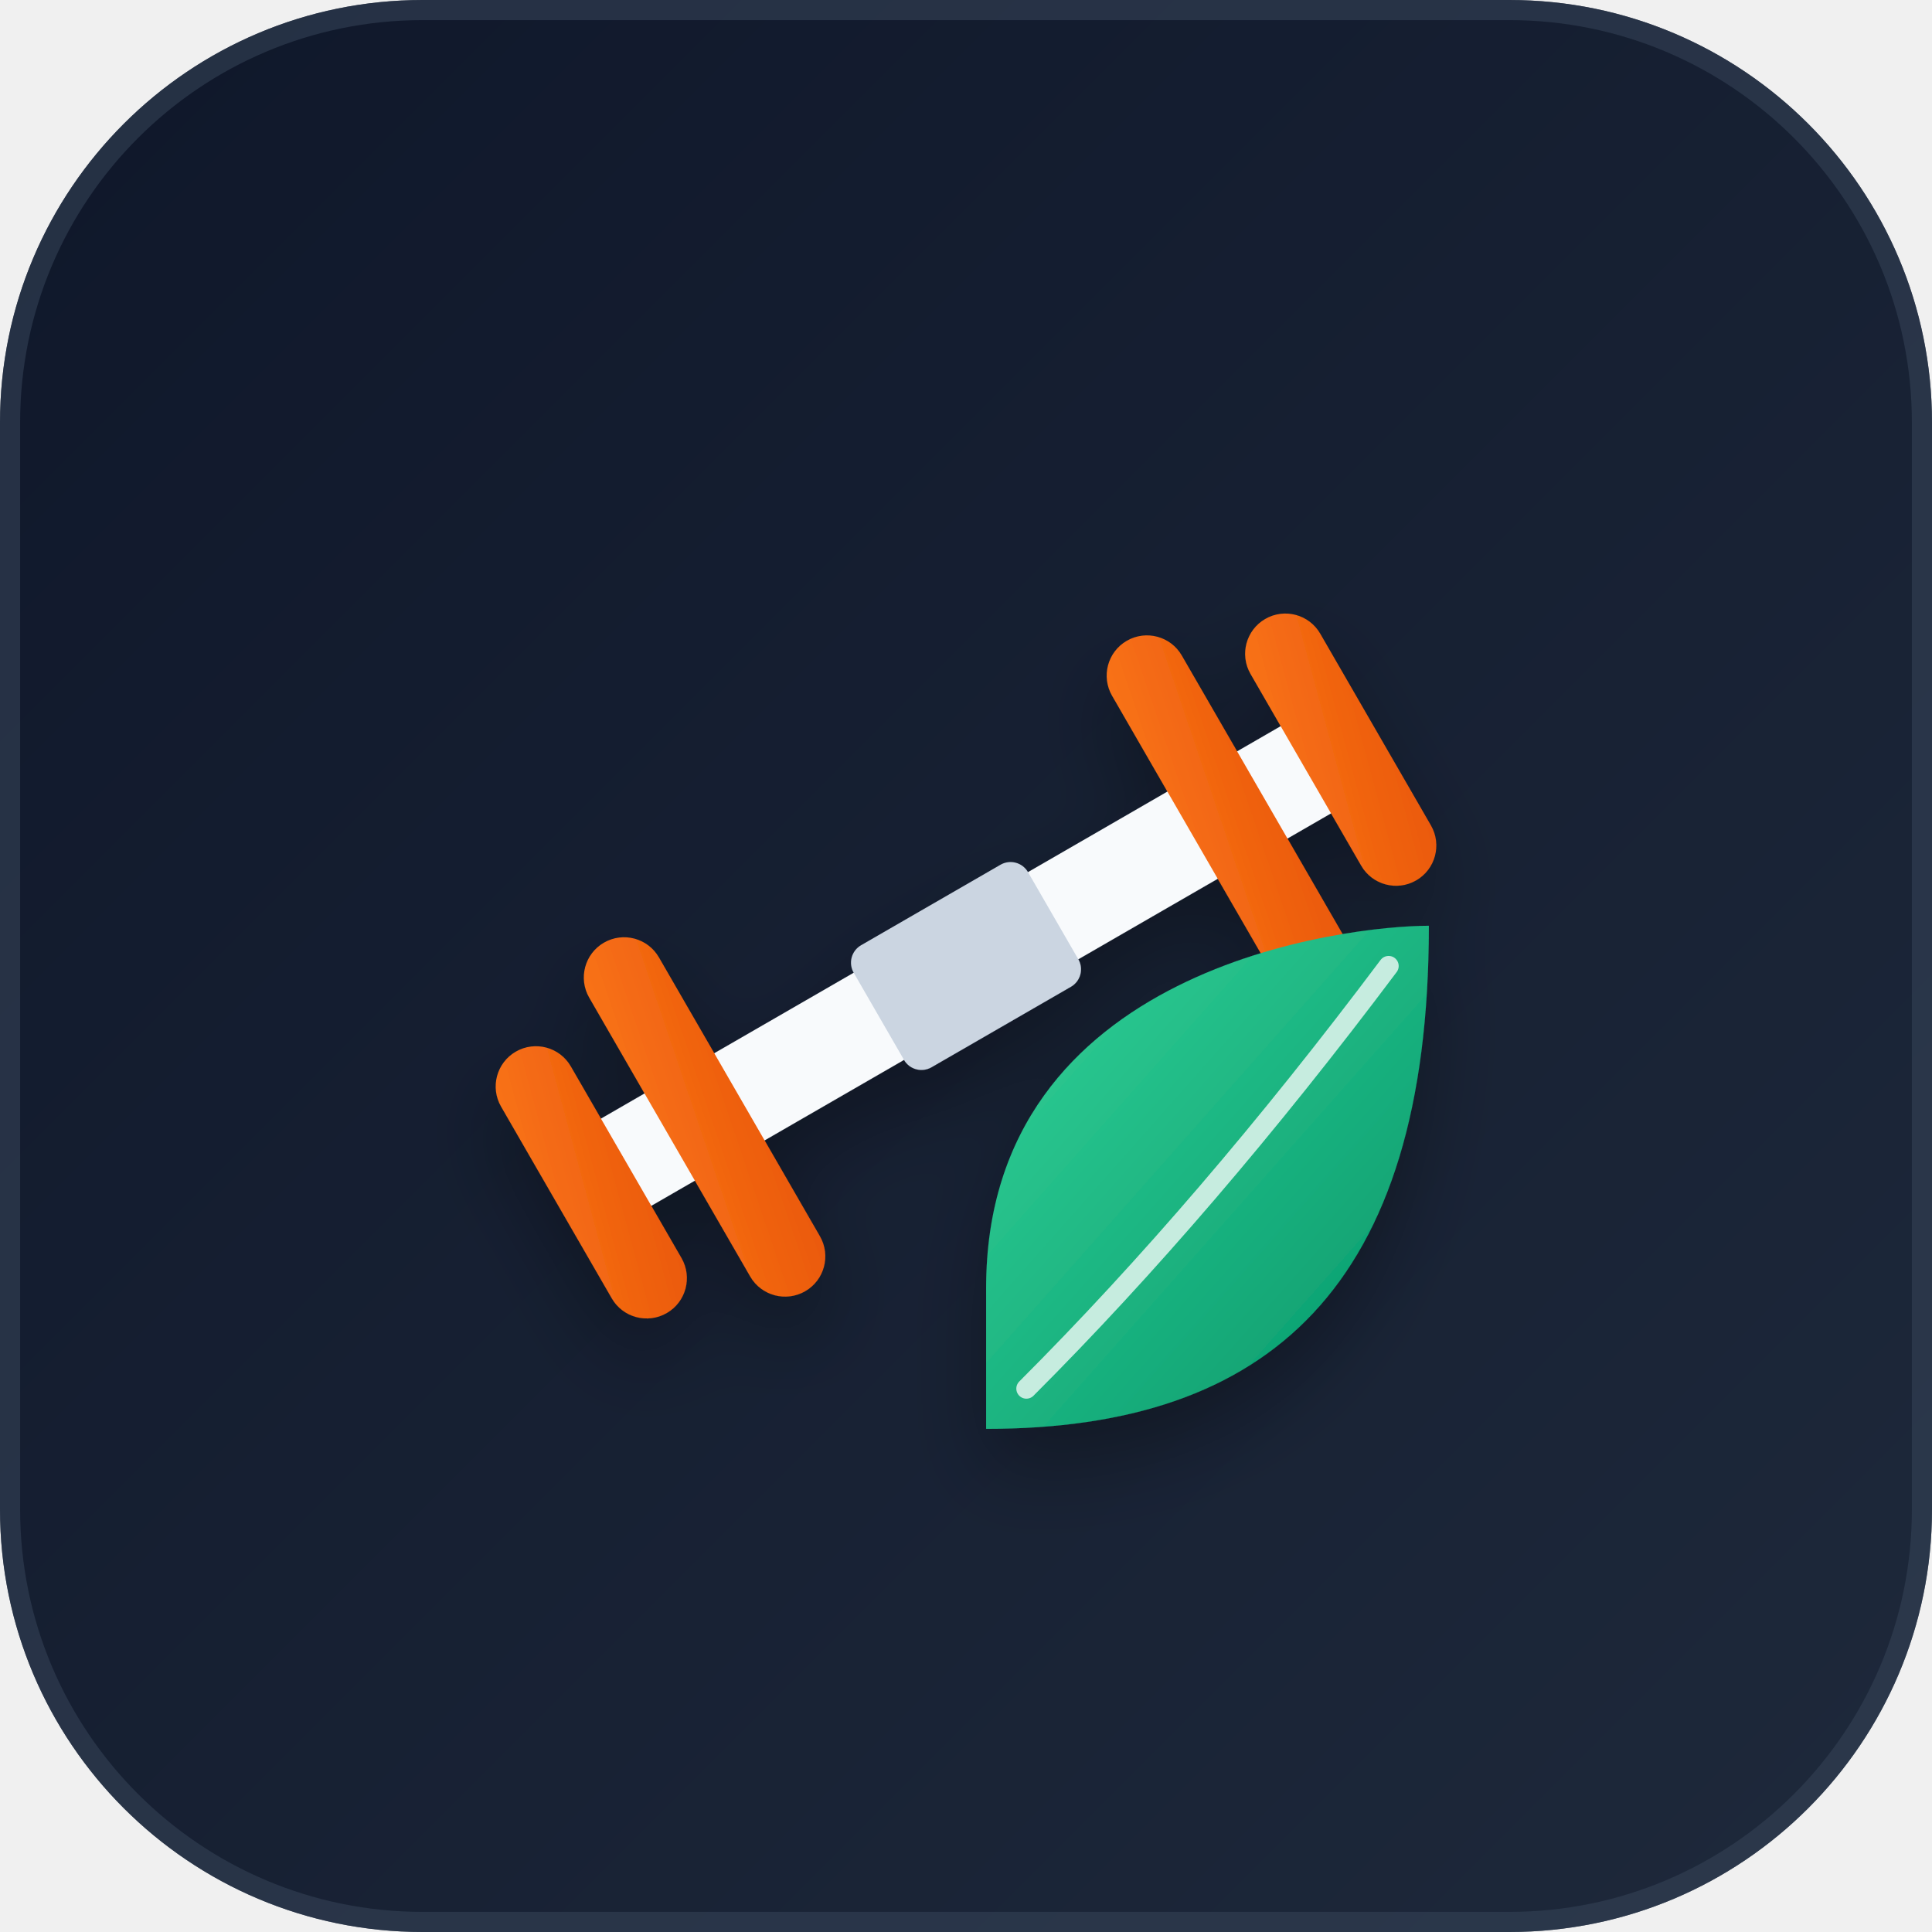
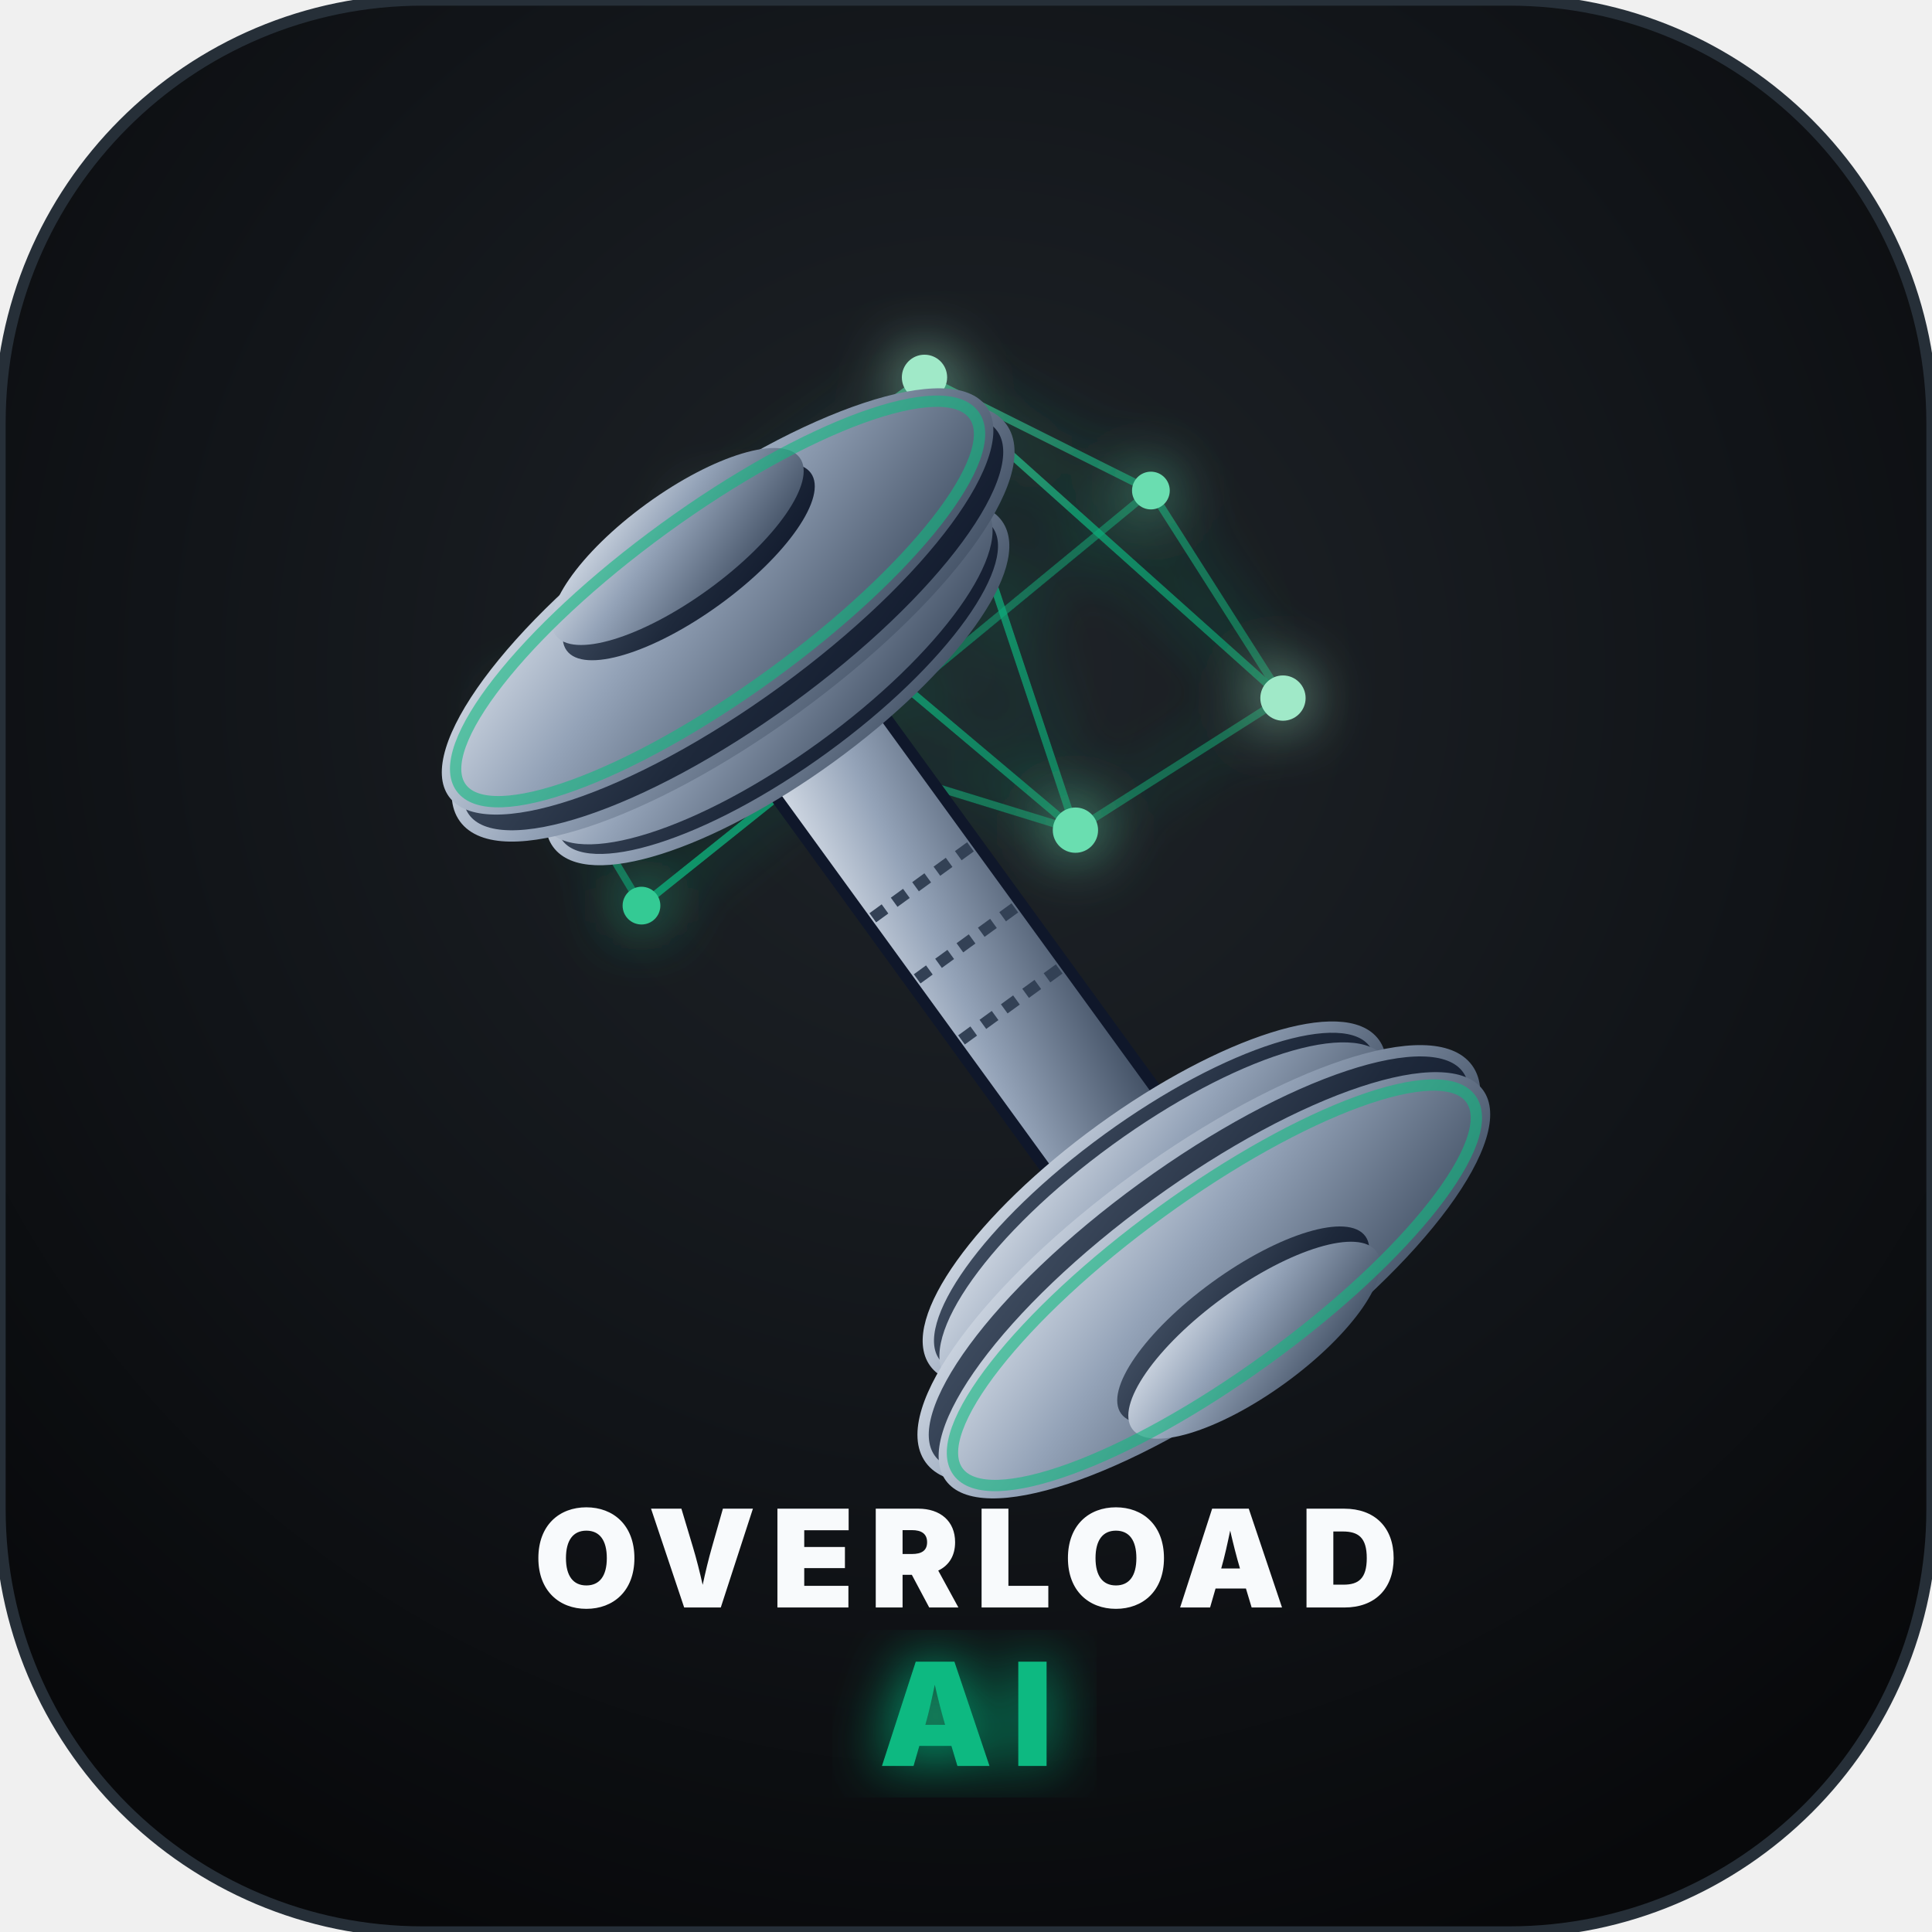
- <svg xmlns="http://www.w3.org/2000/svg" viewBox="0 0 192 192" width="192" height="192">
+ <svg xmlns="http://www.w3.org/2000/svg" viewBox="0 0 512 512" width="100%" height="100%">
  <defs>
-     <linearGradient id="bgGrad" x1="0%" y1="0%" x2="100%" y2="100%">
-       <stop offset="0%" stop-color="#0f172a" />
-       <stop offset="100%" stop-color="#1e293b" />
-     </linearGradient>
-     <linearGradient id="powerGrad" x1="0%" y1="0%" x2="100%" y2="100%">
-       <stop offset="0%" stop-color="#f97316" />
-       <stop offset="100%" stop-color="#ea580c" />
-     </linearGradient>
-     <linearGradient id="leafGrad" x1="0%" y1="0%" x2="100%" y2="100%">
-       <stop offset="0%" stop-color="#34d399" />
+     <radialGradient id="bgGrad" cx="50%" cy="35%" r="70%">
+       <stop offset="0%" stop-color="#1f2429" />
+       <stop offset="60%" stop-color="#111418" />
+       <stop offset="100%" stop-color="#08090b" />
+     </radialGradient>
+     <linearGradient id="aiGrad" x1="0%" y1="0%" x2="100%" y2="100%">
+       <stop offset="0%" stop-color="#6ee7b7" />
+       <stop offset="50%" stop-color="#10b981" />
      <stop offset="100%" stop-color="#059669" />
    </linearGradient>
-     <filter id="glow" x="-20%" y="-20%" width="140%" height="140%">
-       <feDropShadow dx="0" dy="4" stdDeviation="4" flood-color="#000" flood-opacity="0.3" />
+     <linearGradient id="metalLight" x1="0%" y1="0%" x2="100%" y2="100%">
+       <stop offset="0%" stop-color="#e2e8f0" />
+       <stop offset="40%" stop-color="#94a3b8" />
+       <stop offset="100%" stop-color="#334155" />
+     </linearGradient>
+     <linearGradient id="metalDark" x1="0%" y1="0%" x2="100%" y2="100%">
+       <stop offset="0%" stop-color="#475569" />
+       <stop offset="60%" stop-color="#1e293b" />
+       <stop offset="100%" stop-color="#0f172a" />
+     </linearGradient>
+     <filter id="neonGlow" x="-30%" y="-30%" width="160%" height="160%">
+       <feGaussianBlur stdDeviation="8" result="blur" />
+       <feMerge>
+         <feMergeNode in="blur" />
+         <feMergeNode in="SourceGraphic" />
+       </feMerge>
    </filter>
  </defs>
-   <rect width="192" height="192" rx="42" fill="url(#bgGrad)" />
-   <rect width="190" height="190" x="1" y="1" rx="41" fill="none" stroke="#334155" stroke-width="2" opacity="0.6" />
-   <g filter="url(#glow)">
-     <rect x="52" y="91" width="88" height="10" rx="5" fill="#f8fafc" transform="rotate(-30 96 96)" />
-     <rect x="62" y="76" width="8" height="40" rx="4" fill="url(#powerGrad)" transform="rotate(-30 96 96)" />
-     <rect x="49" y="81" width="8" height="30" rx="4" fill="url(#powerGrad)" transform="rotate(-30 96 96)" />
-     <rect x="122" y="76" width="8" height="40" rx="4" fill="url(#powerGrad)" transform="rotate(-30 96 96)" />
-     <rect x="135" y="81" width="8" height="30" rx="4" fill="url(#powerGrad)" transform="rotate(-30 96 96)" />
-     <rect x="86" y="89" width="20" height="14" rx="2" fill="#cbd5e1" transform="rotate(-30 96 96)" />
-     <path d="M98 128 C98 96, 134 92, 142 92 C142 128, 126 142, 98 142 Z" fill="url(#leafGrad)" />
-     <path d="M102 138 Q120 120 138 96" stroke="#ffffff" stroke-width="2" stroke-linecap="round" fill="none" opacity="0.75" />
+   <rect width="512" height="512" rx="112" fill="url(#bgGrad)" stroke="#262f38" stroke-width="3" />
+   <g filter="url(#neonGlow)" opacity="0.95">
+     <path d="M190 140 L245 100 L305 130 L340 185 L285 220 L220 200 Z" fill="none" stroke="url(#aiGrad)" stroke-width="2" opacity="0.6" />
+     <path d="M245 100 L285 220 M190 140 L285 220 M245 100 L340 185" fill="none" stroke="url(#aiGrad)" stroke-width="2" opacity="0.7" />
+     <path d="M140 190 L190 140 L220 200 L170 240 Z" fill="none" stroke="url(#aiGrad)" stroke-width="2" opacity="0.6" />
+     <path d="M220 200 L305 130 M170 240 L220 200" fill="none" stroke="url(#aiGrad)" stroke-width="2" opacity="0.5" />
+     <circle cx="245" cy="100" r="6" fill="#a7f3d0" />
+     <circle cx="190" cy="140" r="5" fill="#a7f3d0" />
+     <circle cx="305" cy="130" r="5" fill="#6ee7b7" />
+     <circle cx="340" cy="185" r="6" fill="#a7f3d0" />
+     <circle cx="285" cy="220" r="6" fill="#6ee7b7" />
+     <circle cx="220" cy="200" r="5.5" fill="#34d399" />
+     <circle cx="140" cy="190" r="4.5" fill="#6ee7b7" />
+     <circle cx="170" cy="240" r="5" fill="#34d399" />
  </g>
+   <g transform="rotate(-36 256 250)">
+     <rect x="238" y="160" width="36" height="180" rx="8" fill="url(#metalLight)" stroke="#0f172a" stroke-width="3" />
+     <line x1="240" y1="230" x2="272" y2="230" stroke="#334155" stroke-width="3" stroke-dasharray="4 3" />
+     <line x1="240" y1="250" x2="272" y2="250" stroke="#334155" stroke-width="3" stroke-dasharray="4 3" />
+     <line x1="240" y1="270" x2="272" y2="270" stroke="#334155" stroke-width="3" stroke-dasharray="4 3" />
+     <ellipse cx="256" cy="165" rx="72" ry="24" fill="url(#metalDark)" stroke="url(#metalLight)" stroke-width="3" />
+     <ellipse cx="256" cy="160" rx="72" ry="24" fill="url(#metalLight)" />
+     <ellipse cx="256" cy="145" rx="88" ry="28" fill="url(#metalDark)" stroke="url(#metalLight)" stroke-width="3" />
+     <ellipse cx="256" cy="138" rx="88" ry="28" fill="url(#metalLight)" />
+     <ellipse cx="256" cy="125" rx="40" ry="14" fill="url(#metalDark)" />
+     <ellipse cx="256" cy="120" rx="40" ry="14" fill="url(#metalLight)" />
+     <ellipse cx="256" cy="335" rx="72" ry="24" fill="url(#metalDark)" stroke="url(#metalLight)" stroke-width="3" />
+     <ellipse cx="256" cy="340" rx="72" ry="24" fill="url(#metalLight)" />
+     <ellipse cx="256" cy="355" rx="88" ry="28" fill="url(#metalDark)" stroke="url(#metalLight)" stroke-width="3" />
+     <ellipse cx="256" cy="362" rx="88" ry="28" fill="url(#metalLight)" />
+     <ellipse cx="256" cy="375" rx="40" ry="14" fill="url(#metalDark)" />
+     <ellipse cx="256" cy="380" rx="40" ry="14" fill="url(#metalLight)" />
+     <ellipse cx="256" cy="362" rx="84" ry="24" fill="none" stroke="#10b981" stroke-width="3" opacity="0.6" />
+     <ellipse cx="256" cy="138" rx="84" ry="24" fill="none" stroke="#10b981" stroke-width="3" opacity="0.6" />
+   </g>
+   <text x="256" y="426" text-anchor="middle" font-family="system-ui, -apple-system, sans-serif" font-weight="900" font-size="36" letter-spacing="4" fill="#f8fafc">
+     OVERLOAD
+   </text>
+   <text x="256" y="468" text-anchor="middle" font-family="system-ui, -apple-system, sans-serif" font-weight="900" font-size="38" letter-spacing="5" fill="#10b981" filter="url(#neonGlow)">
+     AI
+   </text>
</svg>
